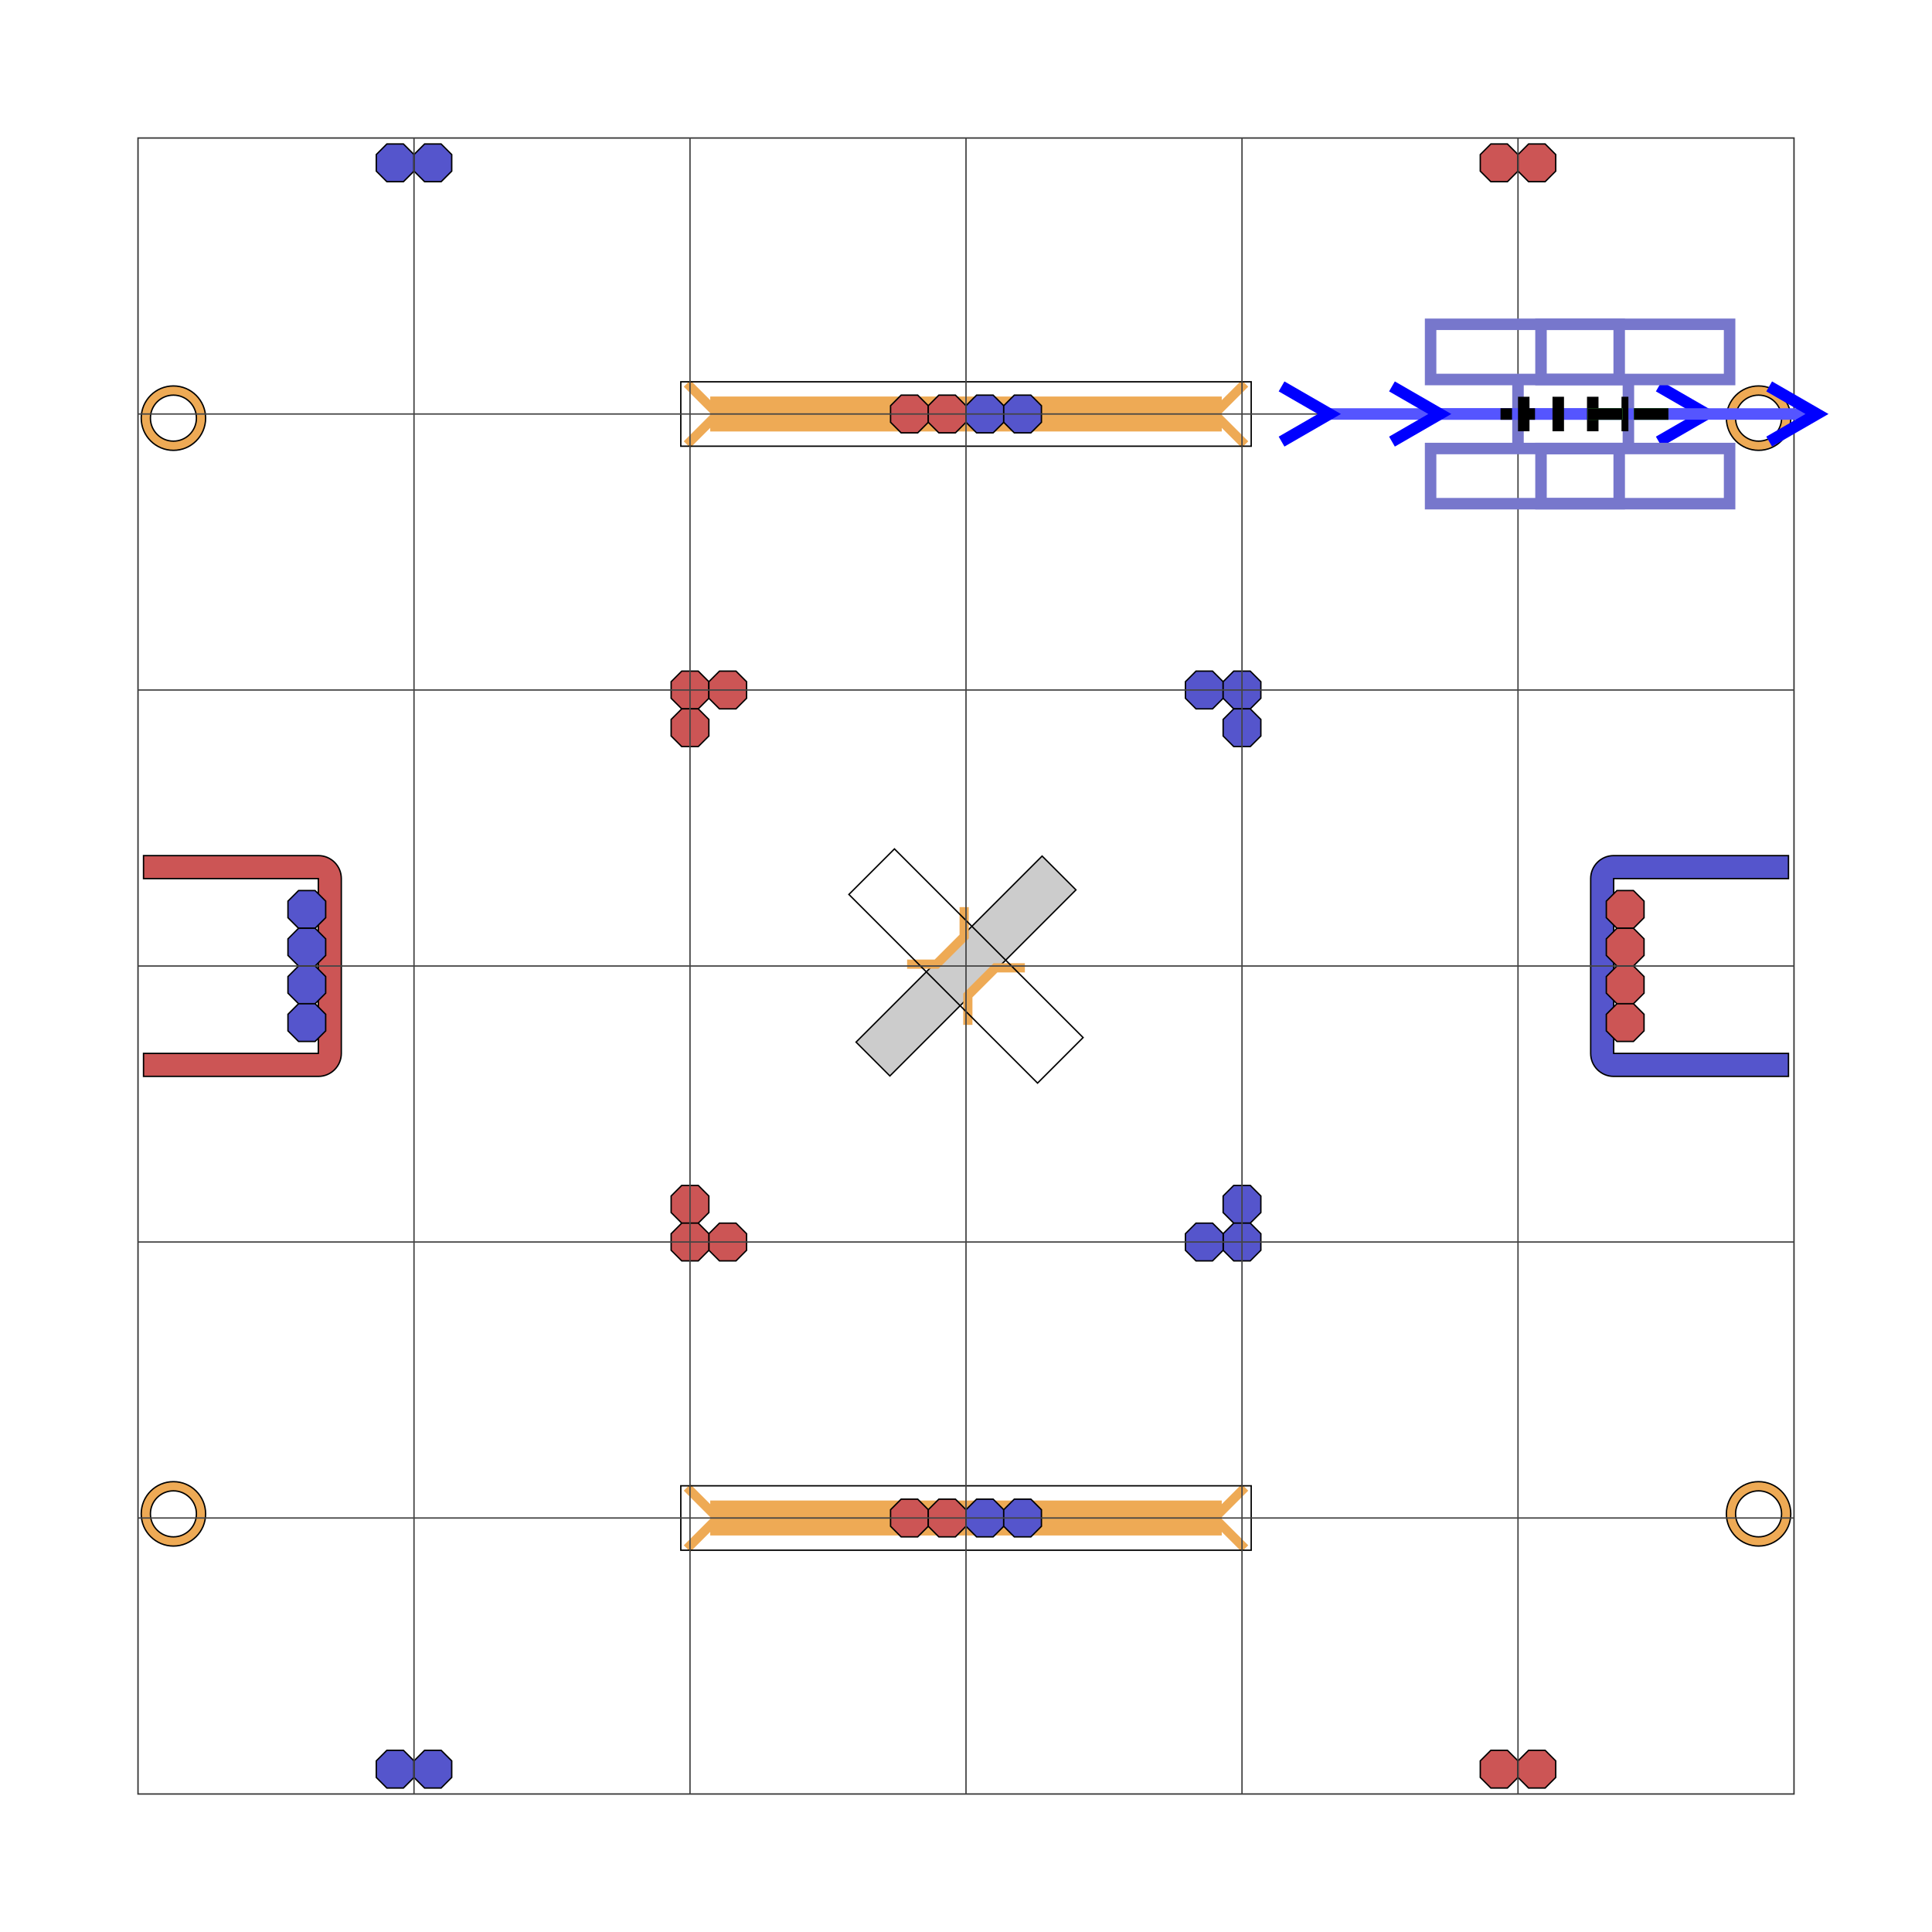
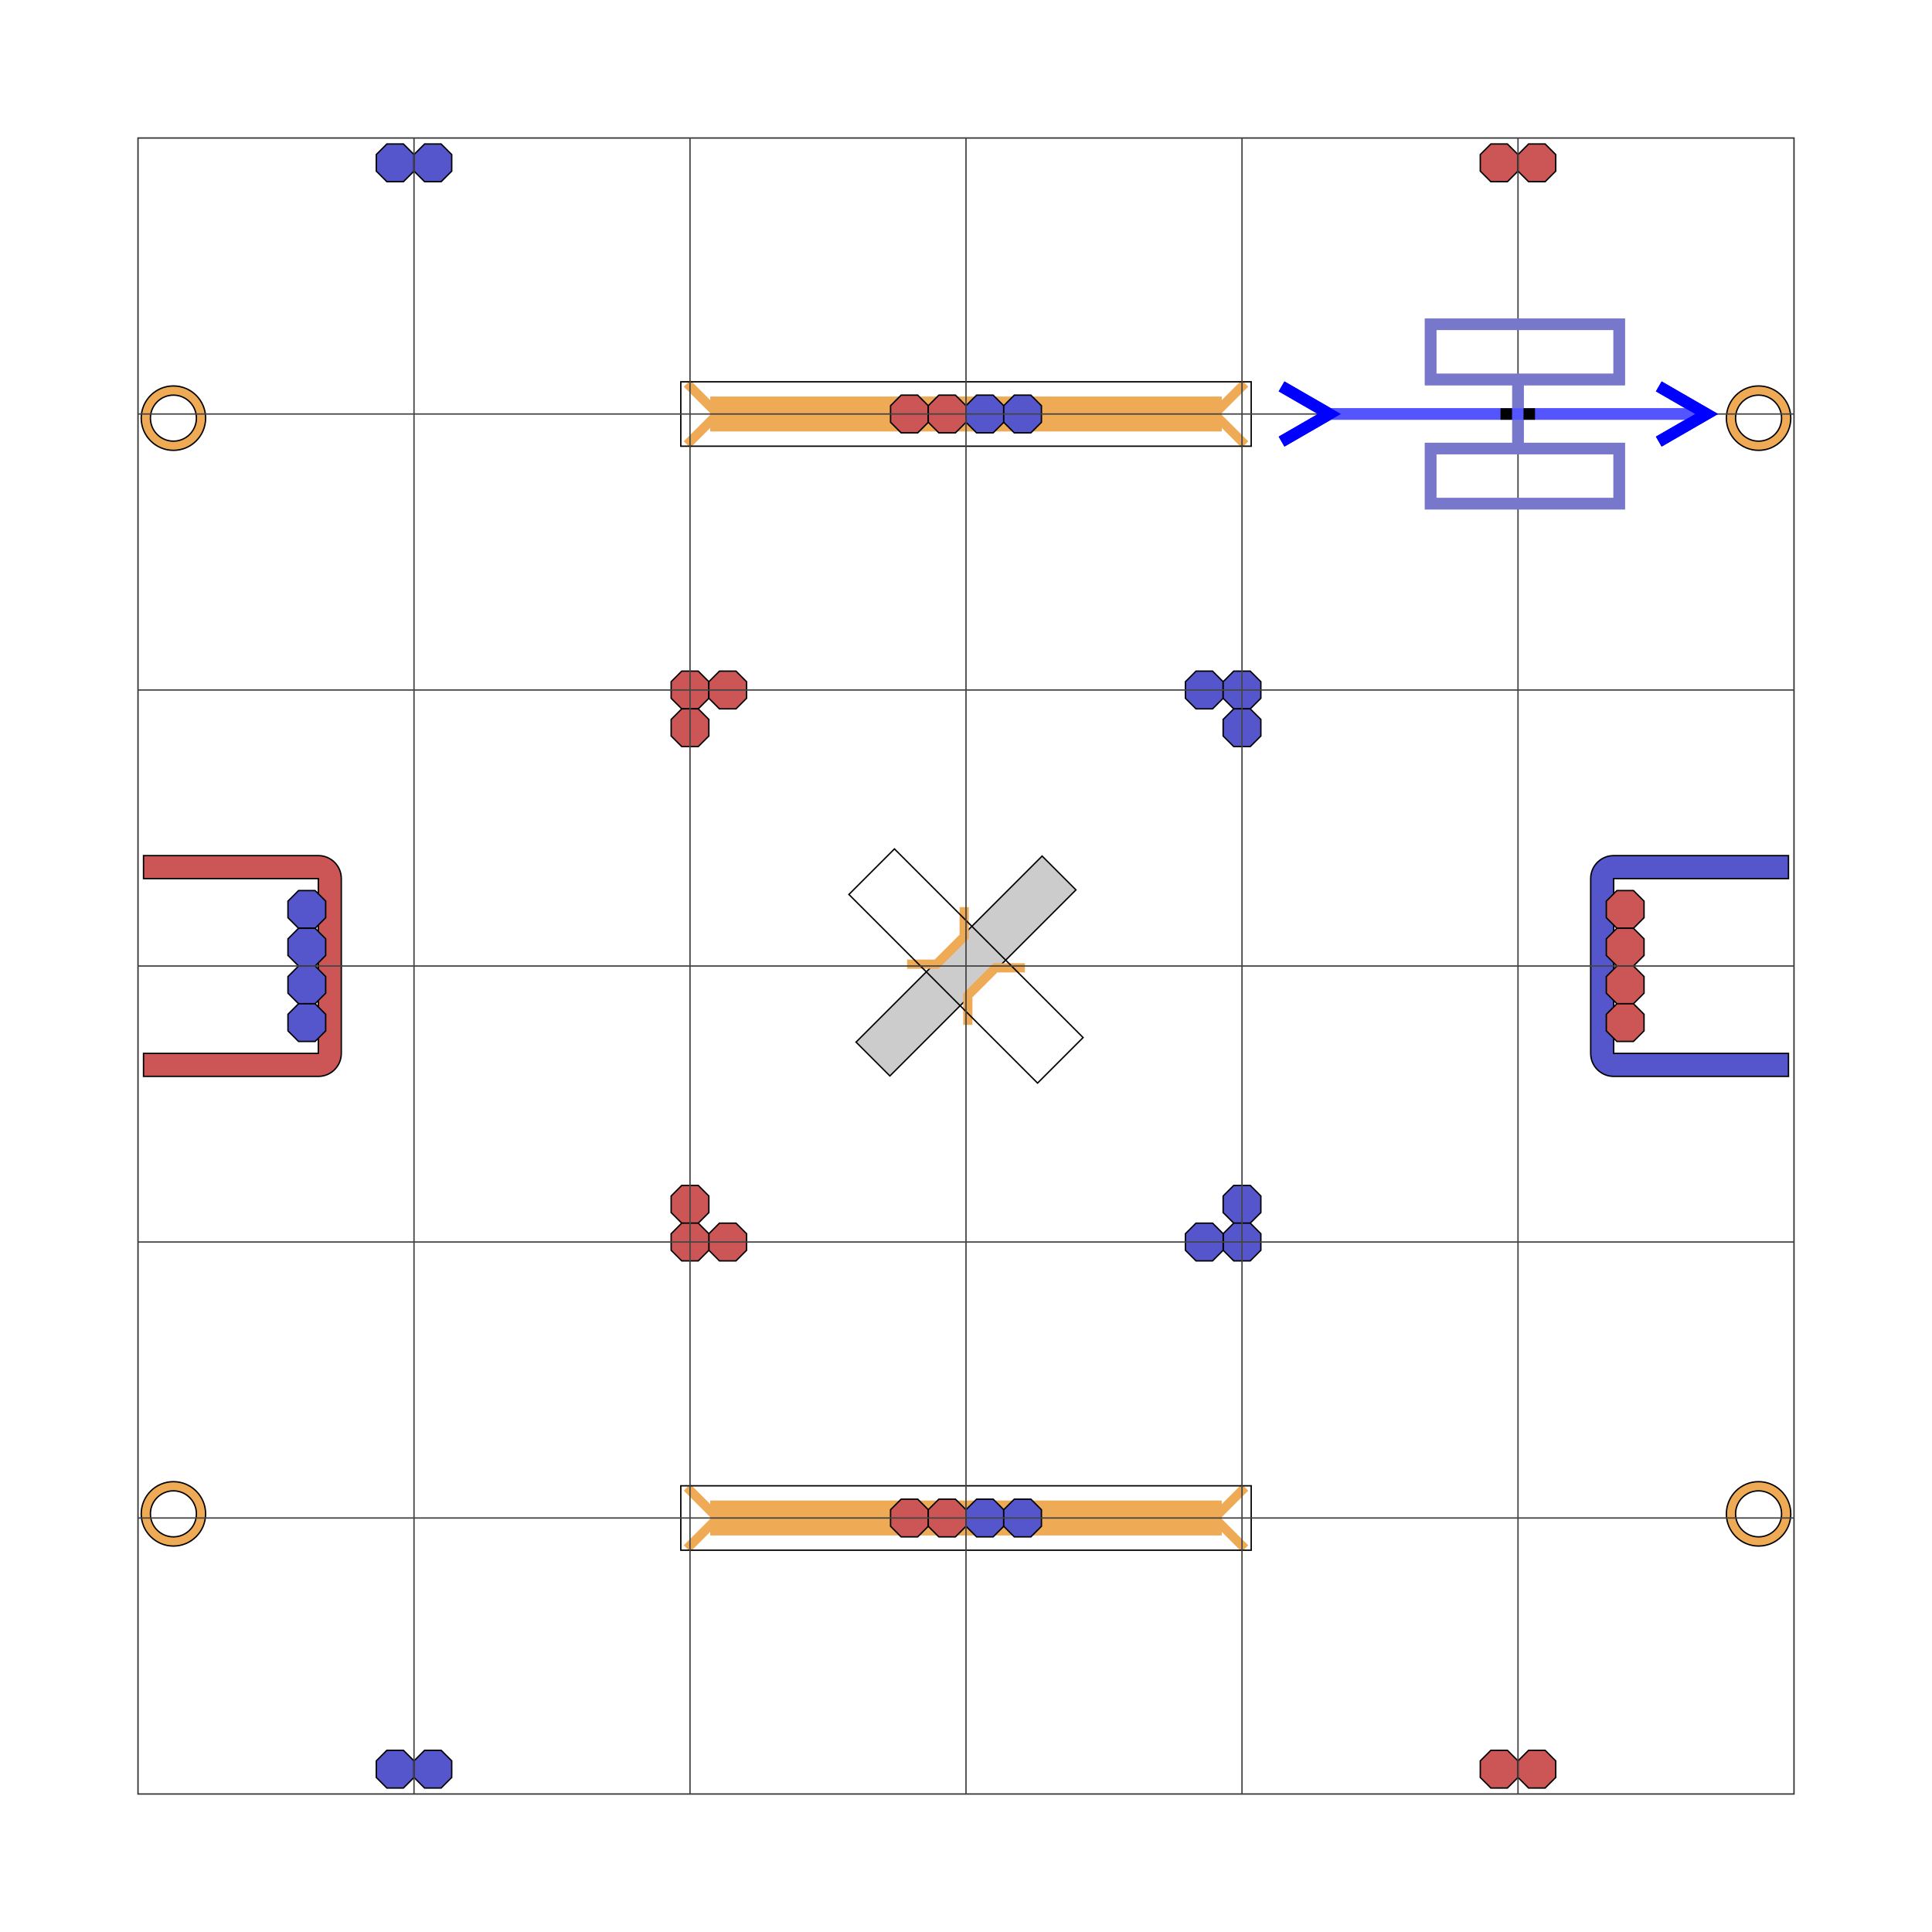
<svg xmlns="http://www.w3.org/2000/svg" version="1.1" width="600" height="600" viewBox="-2100 -2100 4200 4200">
  <g transform="scale(1, -1)">
    <rect x="-2100" y="-2100" width="4200" height="4200" fill="#ffffff" />
    <rect x="-1800" y="-1800" width="3600" height="3600" fill="none" stroke="#333333" stroke-width="3" />
    <path d="M -1788 240 l 380 0 a 50 50 0 0 0 50 -50 l 0 -380 a 50 50 0 0 0 -50 -50 l -380 0  l 0 50 l 380 0 l 0 380 l -380 0 z" fill="#cc5555" stroke="#000000" stroke-width="3" />
    <path d="M 1788 240 l -380 0 a 50 50 0 0 1 -50 -50 l 0 -380 a 50 50 0 0 1 50 -50 l 380 0  l 0 50 l -380 0 l 0 380 l 380 0 z" fill="#5555cc" stroke="#000000" stroke-width="3" />
    <rect x="-550" y="1200" width="20" height="94" transform="rotate(45, -540, 1200)" fill="#eeaa55" />
    <rect x="-550" y="1200" width="20" height="94" transform="rotate(135, -540, 1200)" fill="#eeaa55" />
    <rect x="530" y="1200" width="20" height="94" transform="rotate(-45, 540, 1200)" fill="#eeaa55" />
    <rect x="530" y="1200" width="20" height="94" transform="rotate(-135, 540, 1200)" fill="#eeaa55" />
    <rect x="-550" y="-1200" width="20" height="94" transform="rotate(45, -540, -1200)" fill="#eeaa55" />
    <rect x="-550" y="-1200" width="20" height="94" transform="rotate(135, -540, -1200)" fill="#eeaa55" />
    <rect x="530" y="-1200" width="20" height="94" transform="rotate(-45, 540, -1200)" fill="#eeaa55" />
    <rect x="530" y="-1200" width="20" height="94" transform="rotate(-135, 540, -1200)" fill="#eeaa55" />
    <rect x="-556" y="1162" width="1112" height="76" fill="#eeaa55" />
    <rect x="-620" y="1130" width="1240" height="140" fill="none" stroke="#000000" stroke-width="3" />
    <rect x="-556" y="-1238" width="1112" height="76" fill="#eeaa55" />
    <rect x="-620" y="-1270" width="1240" height="140" fill="none" stroke="#000000" stroke-width="3" />
    <rect x="-286" y="-52" width="572" height="104" transform="rotate(45)" fill="#cccccc" stroke="#000000" stroke-width="3" />
    <polyline points="-128,4 -64,4 -4,64 -4,128" fill="none" stroke="#eeaa55" stroke-width="20" />
    <polyline points="128,-4 64,-4 4,-64 4,-128" fill="none" stroke="#eeaa55" stroke-width="20" />
    <rect x="-290" y="-70" width="580" height="140" transform="rotate(-45)" fill="none" stroke="#000000" stroke-width="3" />
    <path d="M 1118,1728 l 0 36 l 23 23 l 36 0 l 23 -23 l  0 -36 l -23 -23 l -36 0 l -23 23 z" fill="#cc5555" stroke="#000000" stroke-width="3" fill-rule="evenodd" />
    <path d="M 1200,1728 l 0 36 l 23 23 l 36 0 l 23 -23 l  0 -36 l -23 -23 l -36 0 l -23 23 z" fill="#cc5555" stroke="#000000" stroke-width="3" fill-rule="evenodd" />
    <path d="M -164,1182 l 0 36 l 23 23 l 36 0 l 23 -23 l  0 -36 l -23 -23 l -36 0 l -23 23 z" fill="#cc5555" stroke="#000000" stroke-width="3" fill-rule="evenodd" />
    <path d="M -82,1182 l 0 36 l 23 23 l 36 0 l 23 -23 l  0 -36 l -23 -23 l -36 0 l -23 23 z" fill="#cc5555" stroke="#000000" stroke-width="3" fill-rule="evenodd" />
    <path d="M -641,582 l 0 36 l 23 23 l 36 0 l 23 -23 l  0 -36 l -23 -23 l -36 0 l -23 23 z" fill="#cc5555" stroke="#000000" stroke-width="3" fill-rule="evenodd" />
    <path d="M -559,582 l 0 36 l 23 23 l 36 0 l 23 -23 l  0 -36 l -23 -23 l -36 0 l -23 23 z" fill="#cc5555" stroke="#000000" stroke-width="3" fill-rule="evenodd" />
    <path d="M -641,500 l 0 36 l 23 23 l 36 0 l 23 -23 l  0 -36 l -23 -23 l -36 0 l -23 23 z" fill="#cc5555" stroke="#000000" stroke-width="3" fill-rule="evenodd" />
    <path d="M 1392,105 l 0 36 l 23 23 l 36 0 l 23 -23 l  0 -36 l -23 -23 l -36 0 l -23 23 z" fill="#cc5555" stroke="#000000" stroke-width="3" fill-rule="evenodd" />
    <path d="M 1392,23 l 0 36 l 23 23 l 36 0 l 23 -23 l  0 -36 l -23 -23 l -36 0 l -23 23 z" fill="#cc5555" stroke="#000000" stroke-width="3" fill-rule="evenodd" />
    <path d="M 1392,-59 l 0 36 l 23 23 l 36 0 l 23 -23 l  0 -36 l -23 -23 l -36 0 l -23 23 z" fill="#cc5555" stroke="#000000" stroke-width="3" fill-rule="evenodd" />
    <path d="M 1392,-141 l 0 36 l 23 23 l 36 0 l 23 -23 l  0 -36 l -23 -23 l -36 0 l -23 23 z" fill="#cc5555" stroke="#000000" stroke-width="3" fill-rule="evenodd" />
    <path d="M -641,-536 l 0 36 l 23 23 l 36 0 l 23 -23 l  0 -36 l -23 -23 l -36 0 l -23 23 z" fill="#cc5555" stroke="#000000" stroke-width="3" fill-rule="evenodd" />
    <path d="M -559,-618 l 0 36 l 23 23 l 36 0 l 23 -23 l  0 -36 l -23 -23 l -36 0 l -23 23 z" fill="#cc5555" stroke="#000000" stroke-width="3" fill-rule="evenodd" />
    <path d="M -641,-618 l 0 36 l 23 23 l 36 0 l 23 -23 l  0 -36 l -23 -23 l -36 0 l -23 23 z" fill="#cc5555" stroke="#000000" stroke-width="3" fill-rule="evenodd" />
    <path d="M -164,-1218 l 0 36 l 23 23 l 36 0 l 23 -23 l  0 -36 l -23 -23 l -36 0 l -23 23 z" fill="#cc5555" stroke="#000000" stroke-width="3" fill-rule="evenodd" />
    <path d="M -82,-1218 l 0 36 l 23 23 l 36 0 l 23 -23 l  0 -36 l -23 -23 l -36 0 l -23 23 z" fill="#cc5555" stroke="#000000" stroke-width="3" fill-rule="evenodd" />
    <path d="M 1118,-1764 l 0 36 l 23 23 l 36 0 l 23 -23 l  0 -36 l -23 -23 l -36 0 l -23 23 z" fill="#cc5555" stroke="#000000" stroke-width="3" fill-rule="evenodd" />
    <path d="M 1200,-1764 l 0 36 l 23 23 l 36 0 l 23 -23 l  0 -36 l -23 -23 l -36 0 l -23 23 z" fill="#cc5555" stroke="#000000" stroke-width="3" fill-rule="evenodd" />
    <path d="M -1282,1728 l 0 36 l 23 23 l 36 0 l 23 -23 l  0 -36 l -23 -23 l -36 0 l -23 23 z" fill="#5555cc" stroke="#000000" stroke-width="3" fill-rule="evenodd" />
    <path d="M -1200,1728 l 0 36 l 23 23 l 36 0 l 23 -23 l  0 -36 l -23 -23 l -36 0 l -23 23 z" fill="#5555cc" stroke="#000000" stroke-width="3" fill-rule="evenodd" />
    <path d="M 0,1182 l 0 36 l 23 23 l 36 0 l 23 -23 l  0 -36 l -23 -23 l -36 0 l -23 23 z" fill="#5555cc" stroke="#000000" stroke-width="3" fill-rule="evenodd" />
    <path d="M 82,1182 l 0 36 l 23 23 l 36 0 l 23 -23 l  0 -36 l -23 -23 l -36 0 l -23 23 z" fill="#5555cc" stroke="#000000" stroke-width="3" fill-rule="evenodd" />
    <path d="M 477,582 l 0 36 l 23 23 l 36 0 l 23 -23 l  0 -36 l -23 -23 l -36 0 l -23 23 z" fill="#5555cc" stroke="#000000" stroke-width="3" fill-rule="evenodd" />
    <path d="M 559,582 l 0 36 l 23 23 l 36 0 l 23 -23 l  0 -36 l -23 -23 l -36 0 l -23 23 z" fill="#5555cc" stroke="#000000" stroke-width="3" fill-rule="evenodd" />
    <path d="M 559,500 l 0 36 l 23 23 l 36 0 l 23 -23 l  0 -36 l -23 -23 l -36 0 l -23 23 z" fill="#5555cc" stroke="#000000" stroke-width="3" fill-rule="evenodd" />
    <path d="M -1474,105 l 0 36 l 23 23 l 36 0 l 23 -23 l  0 -36 l -23 -23 l -36 0 l -23 23 z" fill="#5555cc" stroke="#000000" stroke-width="3" fill-rule="evenodd" />
    <path d="M -1474,23 l 0 36 l 23 23 l 36 0 l 23 -23 l  0 -36 l -23 -23 l -36 0 l -23 23 z" fill="#5555cc" stroke="#000000" stroke-width="3" fill-rule="evenodd" />
    <path d="M -1474,-59 l 0 36 l 23 23 l 36 0 l 23 -23 l  0 -36 l -23 -23 l -36 0 l -23 23 z" fill="#5555cc" stroke="#000000" stroke-width="3" fill-rule="evenodd" />
    <path d="M -1474,-141 l 0 36 l 23 23 l 36 0 l 23 -23 l  0 -36 l -23 -23 l -36 0 l -23 23 z" fill="#5555cc" stroke="#000000" stroke-width="3" fill-rule="evenodd" />
    <path d="M 559,-536 l 0 36 l 23 23 l 36 0 l 23 -23 l  0 -36 l -23 -23 l -36 0 l -23 23 z" fill="#5555cc" stroke="#000000" stroke-width="3" fill-rule="evenodd" />
    <path d="M 559,-618 l 0 36 l 23 23 l 36 0 l 23 -23 l  0 -36 l -23 -23 l -36 0 l -23 23 z" fill="#5555cc" stroke="#000000" stroke-width="3" fill-rule="evenodd" />
    <path d="M 477,-618 l 0 36 l 23 23 l 36 0 l 23 -23 l  0 -36 l -23 -23 l -36 0 l -23 23 z" fill="#5555cc" stroke="#000000" stroke-width="3" fill-rule="evenodd" />
    <path d="M 0,-1218 l 0 36 l 23 23 l 36 0 l 23 -23 l  0 -36 l -23 -23 l -36 0 l -23 23 z" fill="#5555cc" stroke="#000000" stroke-width="3" fill-rule="evenodd" />
    <path d="M 82,-1218 l 0 36 l 23 23 l 36 0 l 23 -23 l  0 -36 l -23 -23 l -36 0 l -23 23 z" fill="#5555cc" stroke="#000000" stroke-width="3" fill-rule="evenodd" />
    <path d="M -1282,-1764 l 0 36 l 23 23 l 36 0 l 23 -23 l  0 -36 l -23 -23 l -36 0 l -23 23 z" fill="#5555cc" stroke="#000000" stroke-width="3" fill-rule="evenodd" />
    <path d="M -1200,-1764 l 0 36 l 23 23 l 36 0 l 23 -23 l  0 -36 l -23 -23 l -36 0 l -23 23 z" fill="#5555cc" stroke="#000000" stroke-width="3" fill-rule="evenodd" />
    <path d="M -1793,1191 a 70 70 0 0 0 140 0 a 70 70 0 0 0 -140 0 z m 20 0 a 50 50 0 0 0 100 0 a 50 50 0 0 0 -100 0 z" fill="#eeaa55" stroke="#000000" stroke-width="3" fill-rule="evenodd" />
    <path d="M 1653,1191 a 70 70 0 0 0 140 0 a 70 70 0 0 0 -140 0 z m 20 0 a 50 50 0 0 0 100 0 a 50 50 0 0 0 -100 0 z" fill="#eeaa55" stroke="#000000" stroke-width="3" fill-rule="evenodd" />
    <path d="M -1793,-1191 a 70 70 0 0 0 140 0 a 70 70 0 0 0 -140 0 z m 20 0 a 50 50 0 0 0 100 0 a 50 50 0 0 0 -100 0 z" fill="#eeaa55" stroke="#000000" stroke-width="3" fill-rule="evenodd" />
    <path d="M 1653,-1191 a 70 70 0 0 0 140 0 a 70 70 0 0 0 -140 0 z m 20 0 a 50 50 0 0 0 100 0 a 50 50 0 0 0 -100 0 z" fill="#eeaa55" stroke="#000000" stroke-width="3" fill-rule="evenodd" />
    <line x1="-1800" y1="-1200" x2="1800" y2="-1200" stroke="#444444" stroke-width="3" />
    <line x1="-1800" y1="-600" x2="1800" y2="-600" stroke="#444444" stroke-width="3" />
    <line x1="-1800" y1="0" x2="1800" y2="0" stroke="#444444" stroke-width="3" />
    <line x1="-1800" y1="600" x2="1800" y2="600" stroke="#444444" stroke-width="3" />
    <line x1="-1800" y1="1200" x2="1800" y2="1200" stroke="#444444" stroke-width="3" />
    <line x1="-1200" y1="-1800" x2="-1200" y2="1800" stroke="#444444" stroke-width="3" />
    <line x1="-600" y1="-1800" x2="-600" y2="1800" stroke="#444444" stroke-width="3" />
    <line x1="0" y1="-1800" x2="0" y2="1800" stroke="#444444" stroke-width="3" />
    <line x1="600" y1="-1800" x2="600" y2="1800" stroke="#444444" stroke-width="3" />
    <line x1="1200" y1="-1800" x2="1200" y2="1800" stroke="#444444" stroke-width="3" />
    <g transform="translate(1200.0 1200.0)  rotate(-90)">
      <rect x="-195" y="-190" width="120" height="410" fill="none" stroke="#7777cc" stroke-width="25" />
      <rect x="75" y="-190" width="120" height="410" fill="none" stroke="#7777cc" stroke-width="25" />
      <line x1="-75" y1="0" x2="75" y2="0" stroke="#7777cc" stroke-width="25" />
      <line x1="0" y1="-410" x2="0" y2="410" stroke="#5555ff" stroke-width="25" />
      <polyline points="-60,306 0,410 60,306" fill="none" stroke="#0000ff" stroke-width="25" />
      <polyline points="-60,-514 0,-410 60,-514" fill="none" stroke="#0000ff" stroke-width="25" />
    </g>
-     <g transform="translate(1440 1200)  rotate(-90)">
+     <g transform="translate(1200.0 1200.0)  rotate(-90)">
      <rect x="-195" y="-190" width="120" height="410" fill="none" stroke="#7777cc" stroke-width="25" />
      <rect x="75" y="-190" width="120" height="410" fill="none" stroke="#7777cc" stroke-width="25" />
      <line x1="-75" y1="0" x2="75" y2="0" stroke="#7777cc" stroke-width="25" />
      <line x1="0" y1="-410" x2="0" y2="410" stroke="#5555ff" stroke-width="25" />
      <polyline points="-60,306 0,410 60,306" fill="none" stroke="#0000ff" stroke-width="25" />
      <polyline points="-60,-514 0,-410 60,-514" fill="none" stroke="#0000ff" stroke-width="25" />
    </g>
    <line x1="1162.0" y1="1200.0" x2="1237.0" y2="1200.0" stroke="#000000" stroke-width="25" stroke-dasharray="25,25">
      <animateTransform attributeName="transform" type="rotate" to="360 1200.0 1200.0" dur="2000ms" repeatCount="indefinite" from="0 1200.0 1200.0" />
    </line>
-     <polyline points="1200.0,1200.0 1440,1200" fill="none" stroke="#000000" stroke-width="75" stroke-dasharray="25,50" stroke-linejoin="round" stroke-dashoffset="0">
-       <animate attributeName="stroke-dashoffset" values="75;0" dur="1000ms" repeatCount="indefinite" />
-     </polyline>
-     <line x1="1352" y1="1200" x2="1527" y2="1200" stroke="#55ff55" stroke-width="25" stroke-dasharray="75,25">
-       <animateTransform attributeName="transform" type="rotate" to="360 1440 1200" dur="2000ms" repeatCount="indefinite" from="0 1440 1200" />
-     </line>
-     <line x1="1352" y1="1200" x2="1527" y2="1200" stroke="#000000" stroke-width="25" stroke-dasharray="75,25">
-       <animateTransform attributeName="transform" type="rotate" to="360 1440 1200" dur="2000ms" repeatCount="indefinite" from="0 1440 1200" />
-     </line>
  </g>
</svg>
